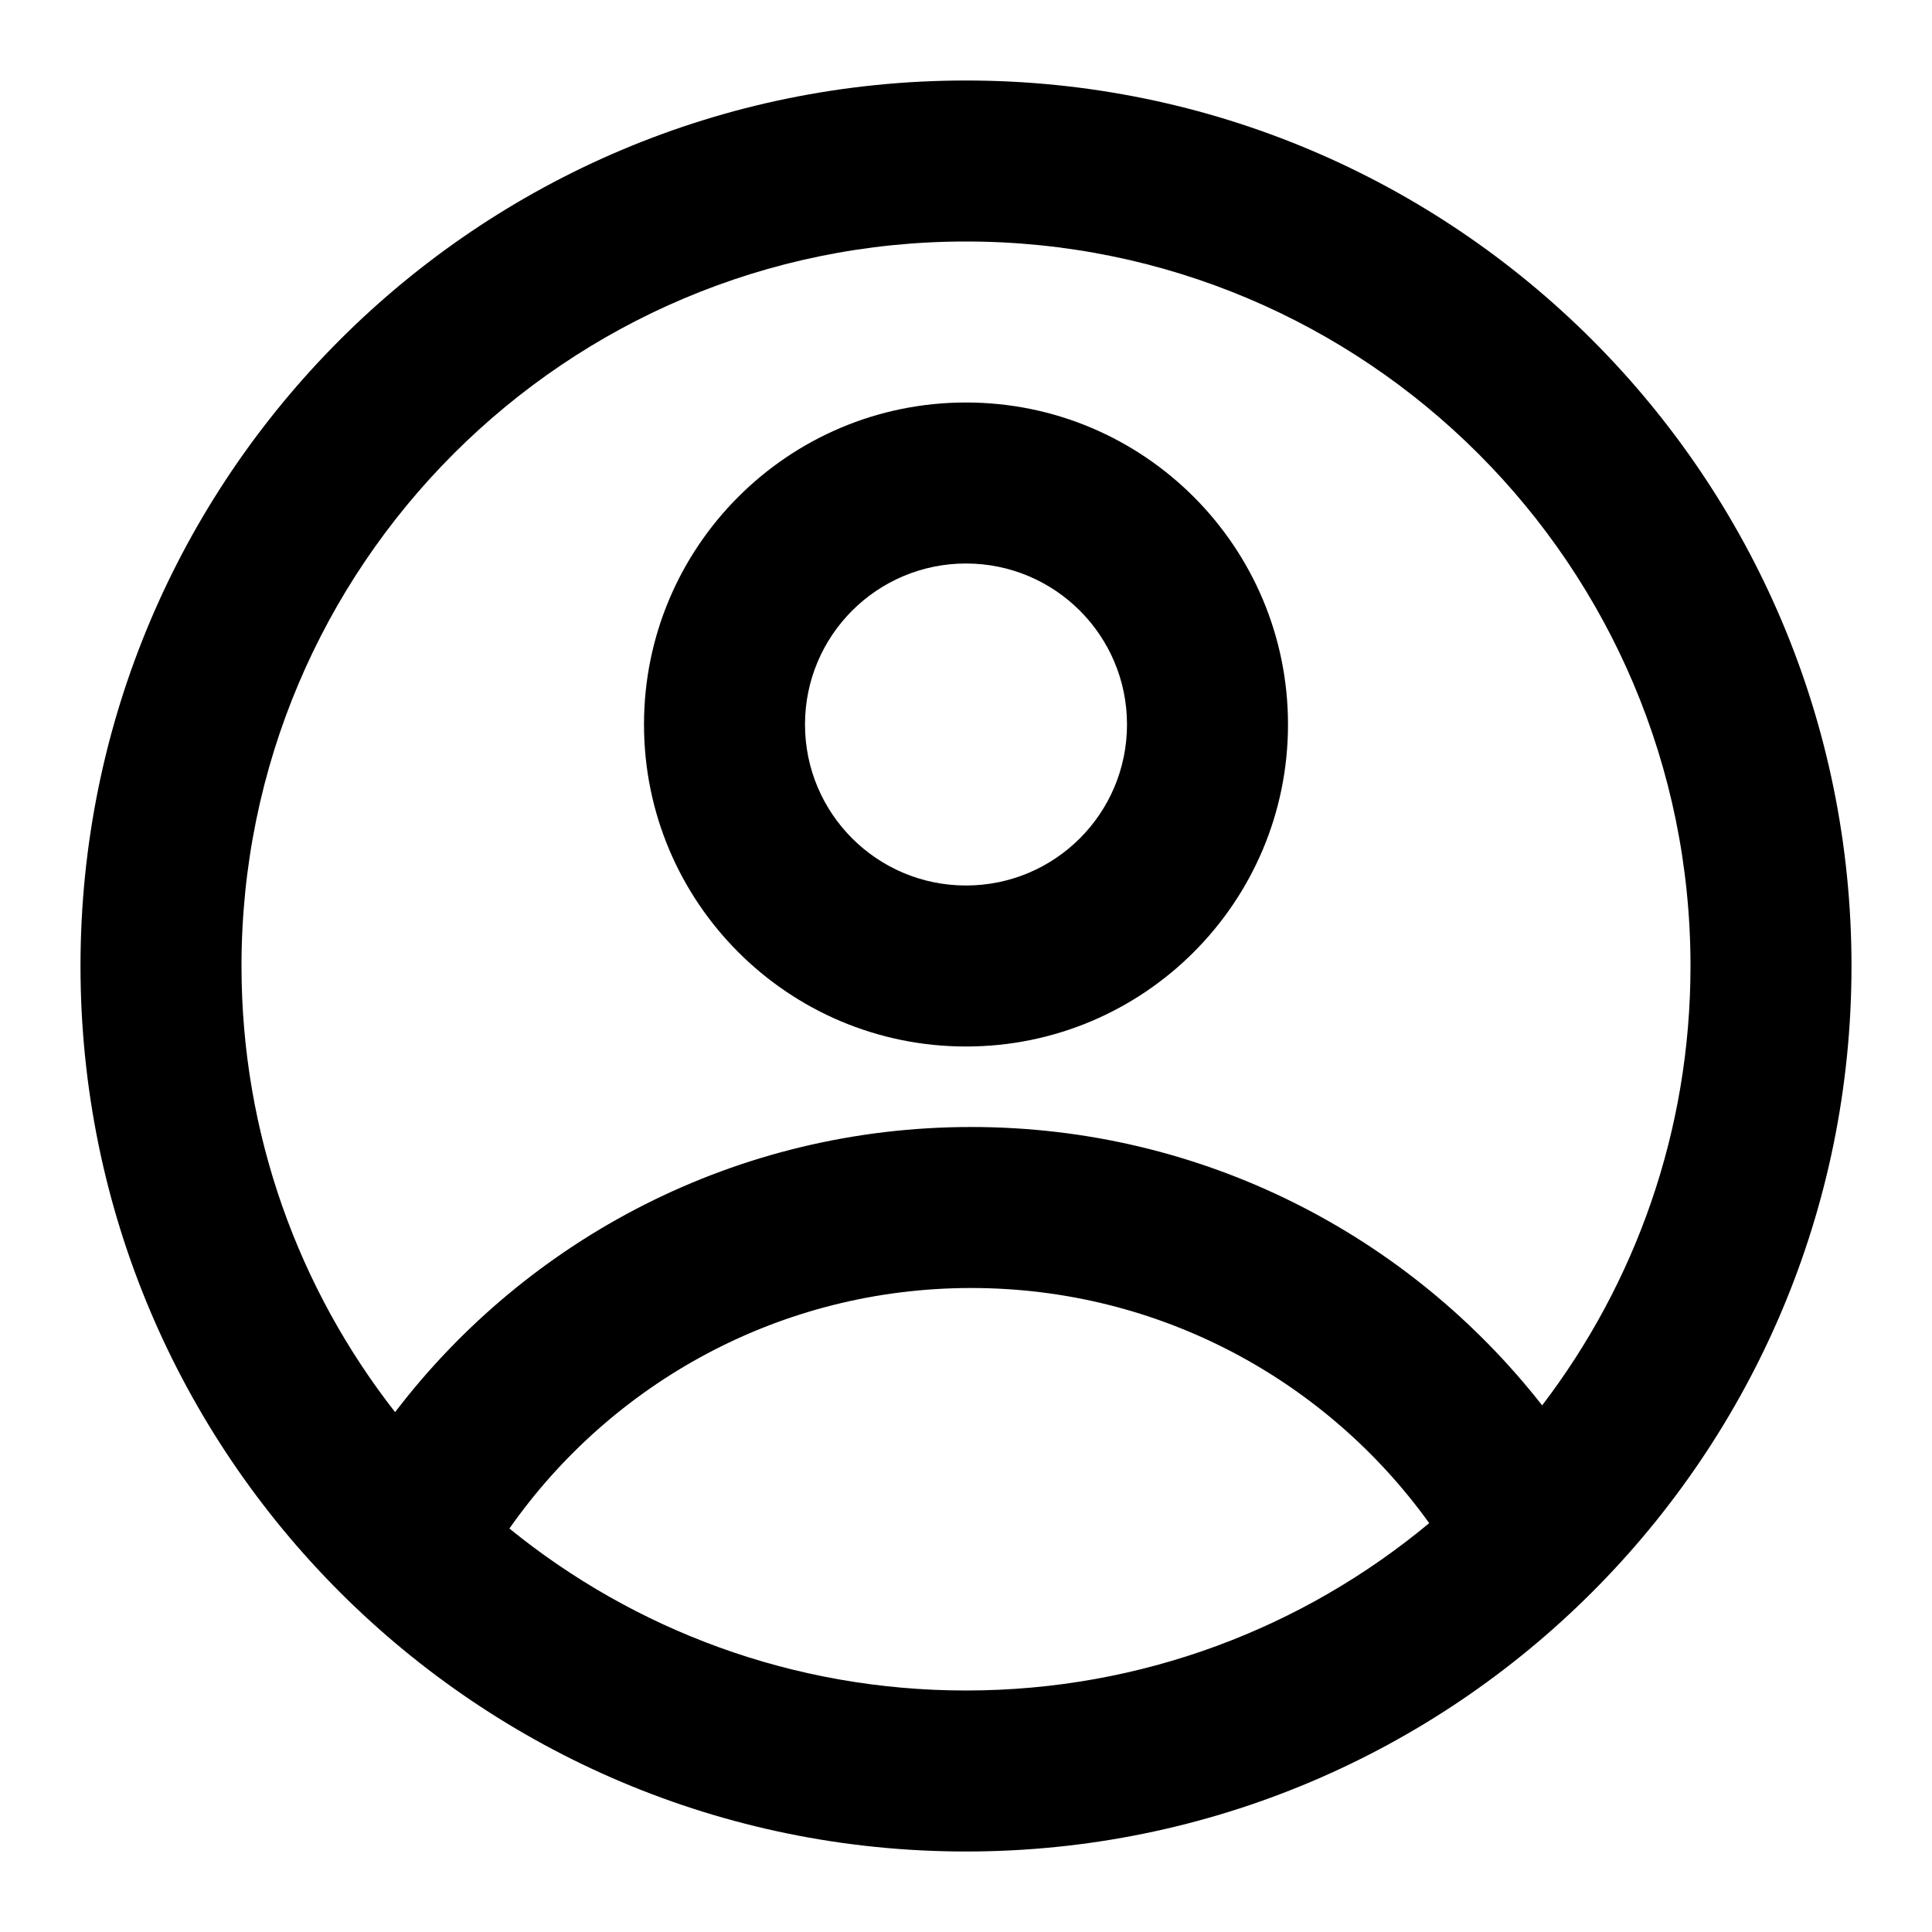
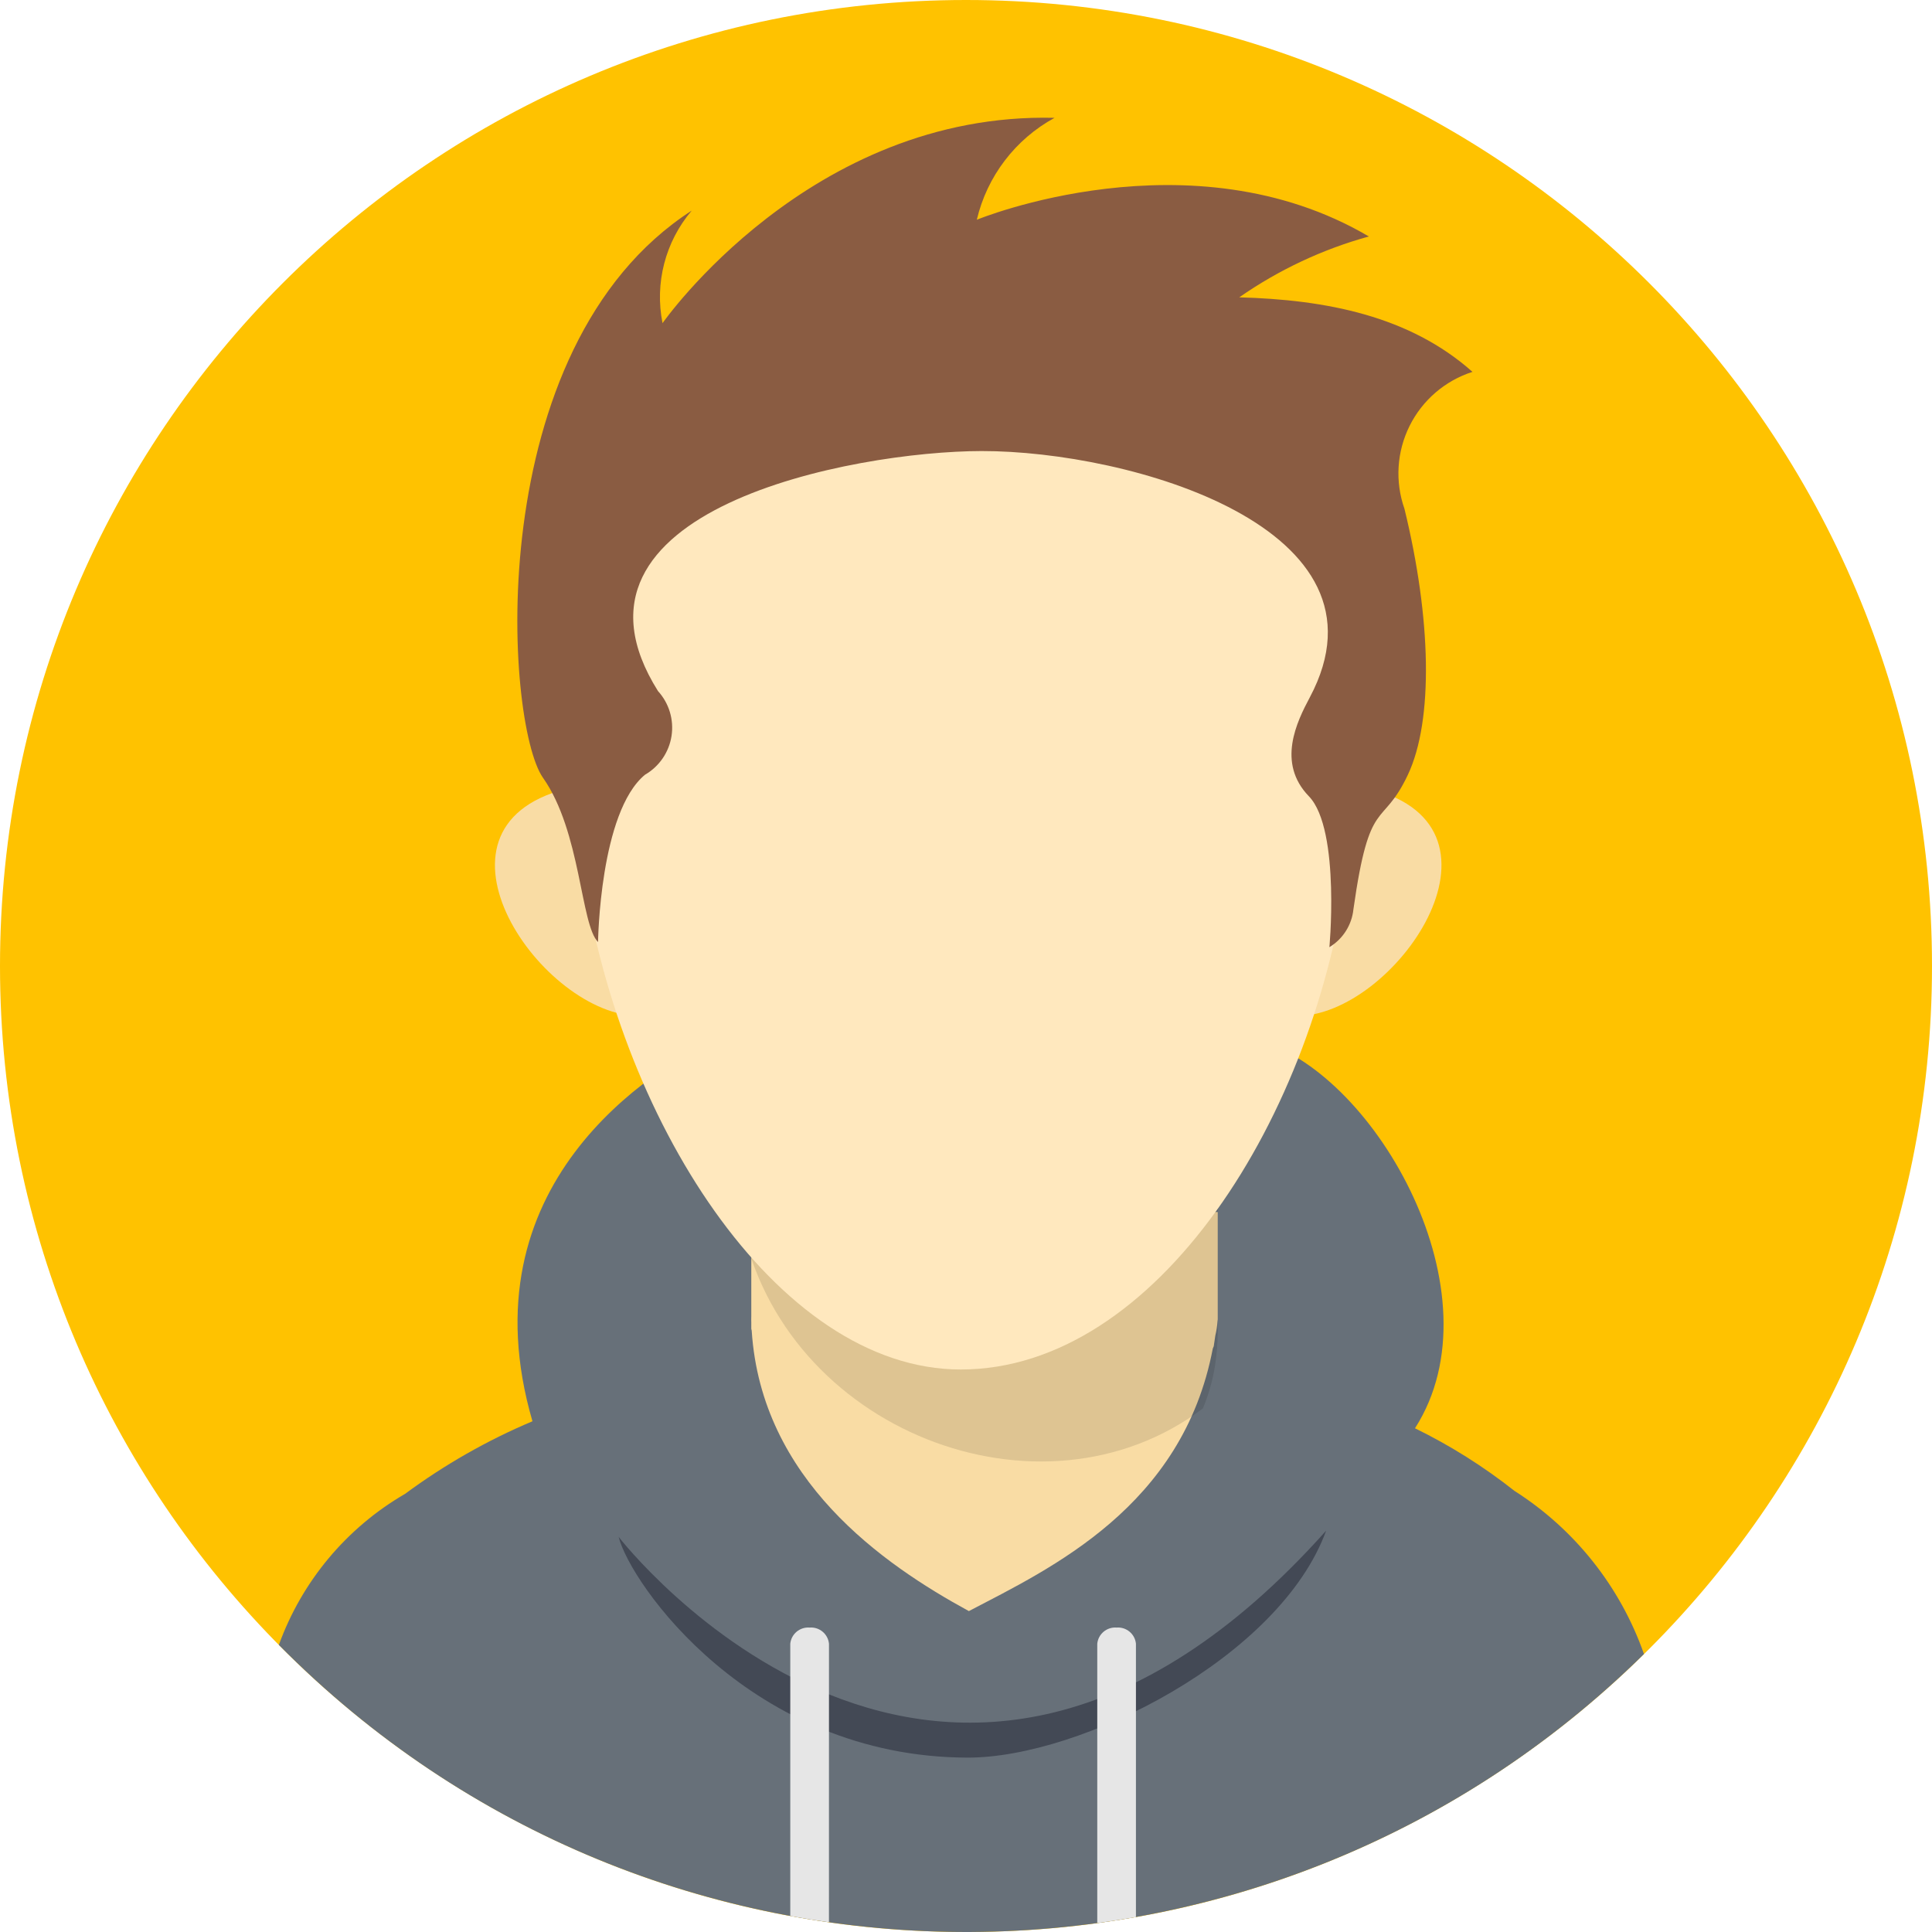
- <svg xmlns="http://www.w3.org/2000/svg" width="24px" height="24px" viewBox="0 0 24 24" fill="none">
-   <path fill-rule="evenodd" clip-rule="evenodd" d="M16 9C16 11.209 14.209 13 12 13C9.791 13 8 11.209 8 9C8 6.791 9.791 5 12 5C14.209 5 16 6.791 16 9ZM14 9C14 10.105 13.105 11 12 11C10.895 11 10 10.105 10 9C10 7.895 10.895 7 12 7C13.105 7 14 7.895 14 9Z" fill="black" />
-   <path fill-rule="evenodd" clip-rule="evenodd" d="M12 1C5.925 1 1 5.925 1 12C1 18.075 5.925 23 12 23C18.075 23 23 18.075 23 12C23 5.925 18.075 1 12 1ZM3 12C3 14.09 3.713 16.014 4.908 17.542C6.552 15.389 9.146 14 12.065 14C14.945 14 17.509 15.353 19.157 17.458C20.313 15.944 21 14.052 21 12C21 7.029 16.971 3 12 3C7.029 3 3 7.029 3 12ZM12 21C9.85 21 7.876 20.246 6.328 18.988C7.594 17.181 9.691 16 12.065 16C14.408 16 16.483 17.152 17.754 18.921C16.194 20.219 14.188 21 12 21Z" fill="black" />
+ <svg xmlns="http://www.w3.org/2000/svg" width="61.8px" height="61.8px" viewBox="0 0 61.8 61.8">
+   <g data-name="Layer 2" id="Layer_2">
+     <g data-name="—ÎÓÈ 1" id="_ÎÓÈ_1">
+       <circle cx="30.9" cy="30.9" fill="#ffc200" r="30.9" />
+       <path d="M52.587 52.908a30.895 30.895 0 0 1-43.667-.291 9.206 9.206 0 0 1 4.037-4.832 19.799 19.799 0 0 1 4.075-2.322c-2.198-7.553 3.777-11.266 6.063-12.335 0 3.487 3.265 1.173 7.317 1.217 3.336.037 9.933 3.395 9.933-1.035 3.67 1.086 7.67 8.08 4.917 12.377a17.604 17.604 0 0 1 3.181 2.002 10.192 10.192 0 0 1 4.144 5.22z" fill="#677079" fill-rule="evenodd" />
+       <path d="M24.032 38.68l14.92.09v3.437l-.007.053a2.784 2.784 0 0 1-.07.462l-.05.341-.03.071c-.966 5.074-5.193 7.035-7.803 8.401-2.75-1.498-6.638-4.197-6.947-8.972l-.013-.059v-.2a8.897 8.897 0 0 1-.004-.207c0 .036.003.07.004.106z" fill="#f9dca4" fill-rule="evenodd" />
+       <path d="M38.953 38.617v4.005a7.167 7.167 0 0 1-.095 1.108 6.01 6.01 0 0 1-.38 1.321c-5.184 3.915-13.444.704-14.763-5.983z" fill-rule="evenodd" opacity="0.11" />
+       <path d="M18.104 25.235c-4.94 1.27-.74 7.29 2.367 7.264a19.805 19.805 0 0 1-2.367-7.264z" fill="#f9dca4" fill-rule="evenodd" />
+       <path d="M43.837 25.235c4.94 1.27.74 7.29-2.368 7.263a19.8 19.8 0 0 0 2.368-7.263z" fill="#f9dca4" fill-rule="evenodd" />
+       <path d="M30.733 11.361c20.523 0 12.525 32.446 0 32.446-11.83 0-20.523-32.446 0-32.446z" fill="#ffe8be" fill-rule="evenodd" />
+       <path d="M21.047 22.105a1.738 1.738 0 0 1-.414 2.676c-1.45 1.193-1.503 5.353-1.503 5.353-.56-.556-.547-3.534-1.761-5.255s-2.032-13.763 4.757-18.142a4.266 4.266 0 0 0-.933 3.6s4.716-6.763 12.54-6.568a5.029 5.029 0 0 0-2.487 3.26s6.84-2.822 12.54.535a13.576 13.576 0 0 0-4.145 1.947c2.768.076 5.443.59 7.46 2.384a3.412 3.412 0 0 0-2.176 4.38c.856 3.503.936 6.762.107 8.514-.829 1.752-1.22.621-1.739 4.295a1.609 1.609 0 0 1-.77 1.214c-.02.266.382-3.756-.655-4.827-1.036-1.07-.385-2.385.029-3.163 2.89-5.427-5.765-7.886-10.496-7.88-4.103.005-14 1.87-10.354 7.677z" fill="#8a5c42" fill-rule="evenodd" />
+       <path d="M19.79 49.162c.03.038 10.418 13.483 22.63-.2-1.475 4.052-7.837 7.27-11.476 7.26-6.95-.02-10.796-5.6-11.154-7.06z" fill="#434955" fill-rule="evenodd" />
+       <path d="M36.336 61.323c-.41.072-.822.135-1.237.192v-8.937a.576.576 0 0 1 .618-.516.576.576 0 0 1 .619.516v8.745zm-9.82.166q-.622-.089-1.237-.2v-8.711a.576.576 0 0 1 .618-.516.576.576 0 0 1 .62.516z" fill="#e6e6e6" fill-rule="evenodd" />
+     </g>
+   </g>
</svg>
